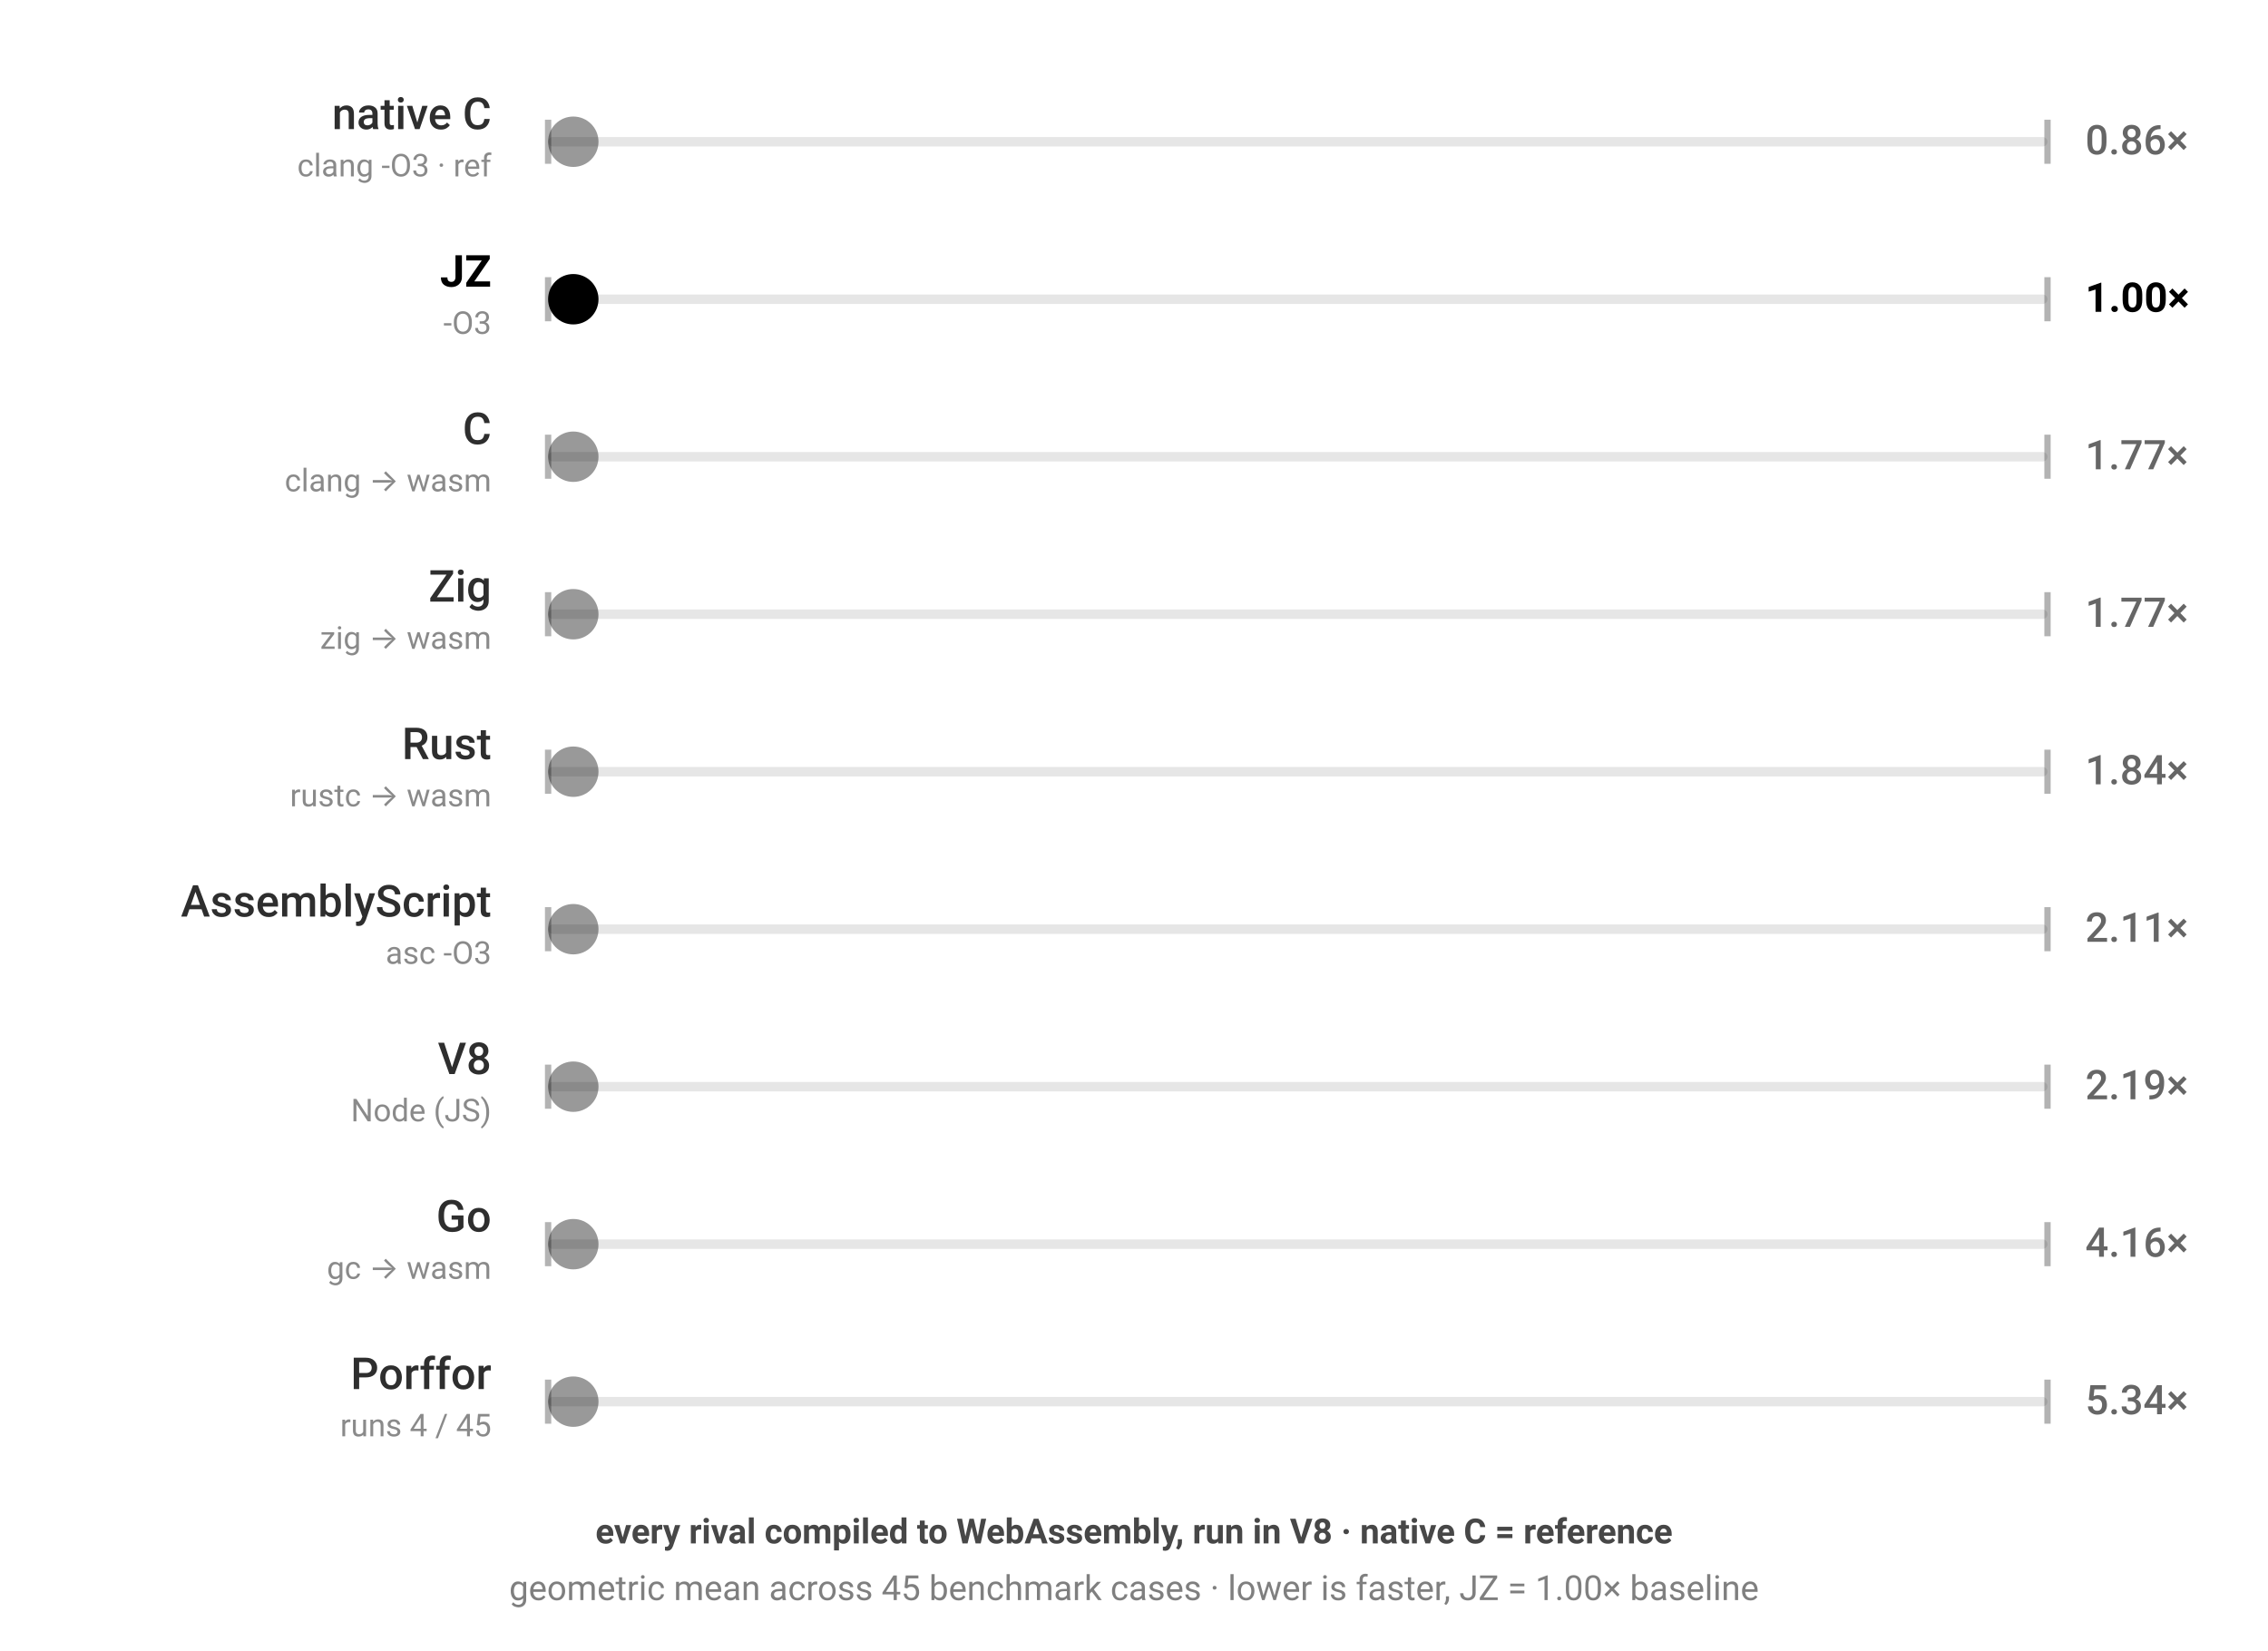
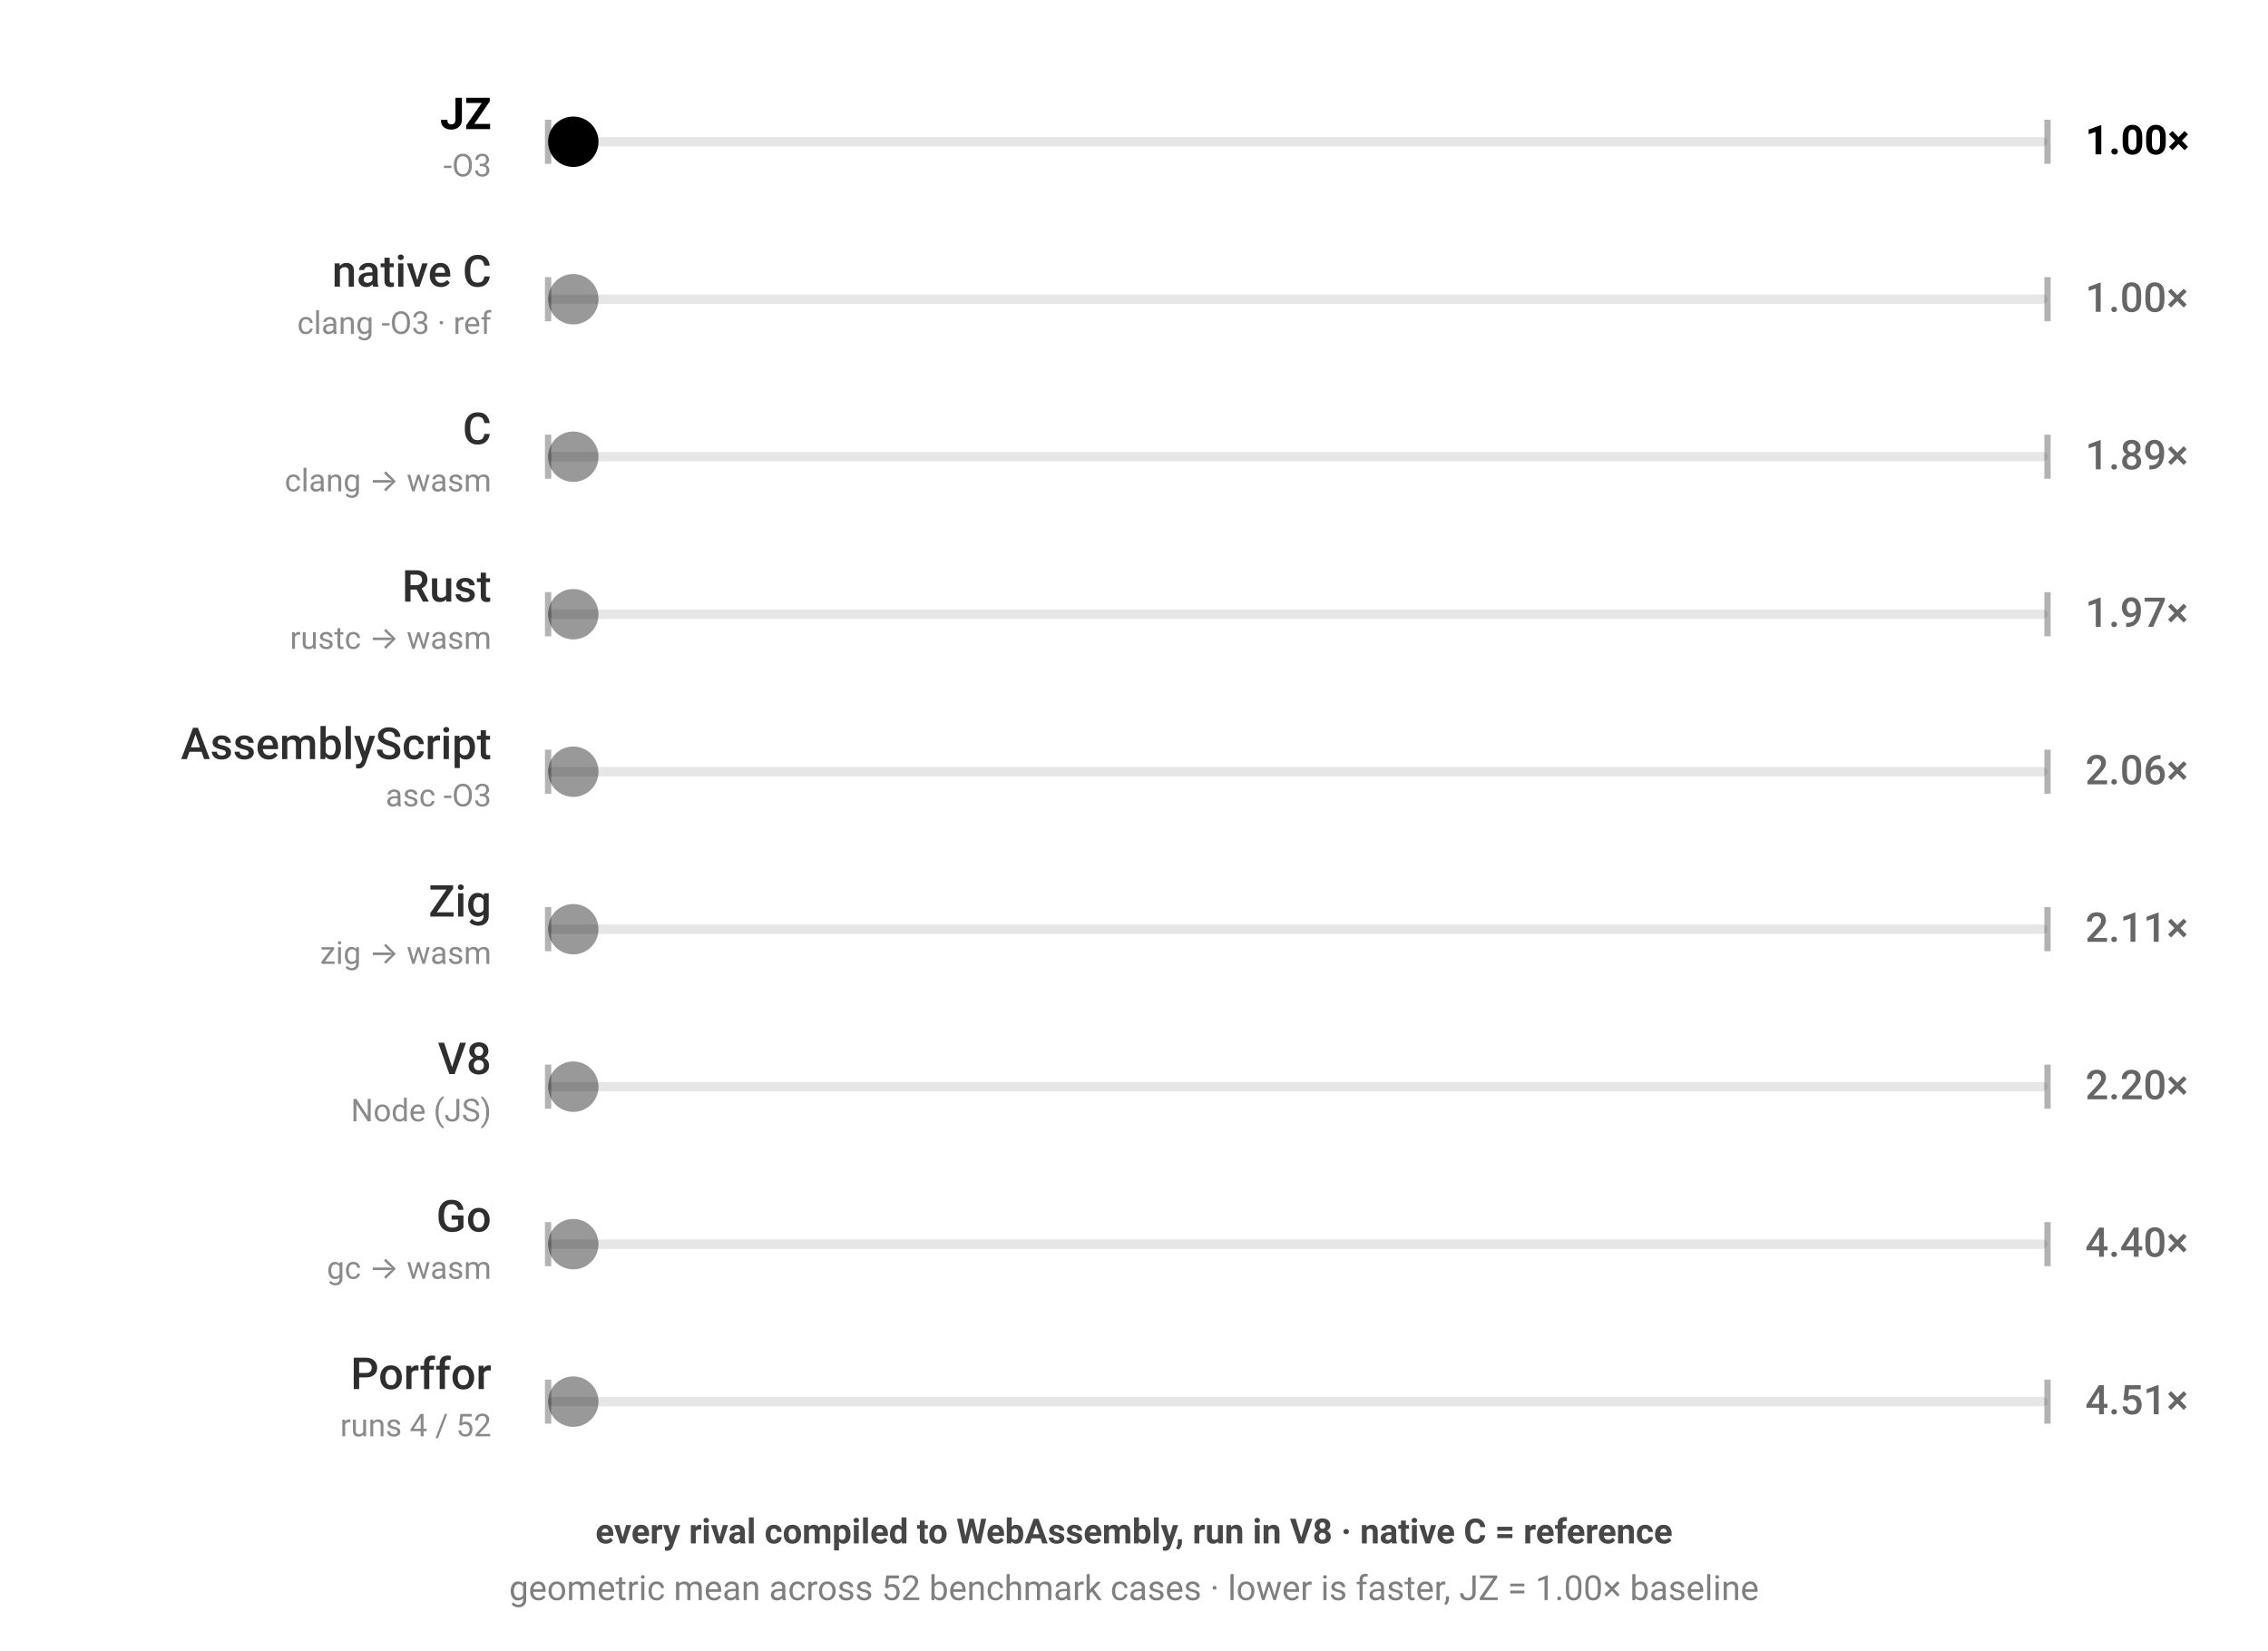
- <svg xmlns="http://www.w3.org/2000/svg" viewBox="0 0 720 524" width="720" height="524" style="color-scheme:light dark" role="img" aria-label="JZ benchmark — every rival compiled to WebAssembly, run in V8 · native C = reference; geometric mean across 45 benchmark cases · lower is faster, JZ = 1.00× baseline; each ball's speed is proportional to that engine's geometric-mean runtime across the corpus">
+ <svg xmlns="http://www.w3.org/2000/svg" viewBox="0 0 720 524" width="720" height="524" style="color-scheme:light dark" role="img" aria-label="JZ benchmark — every rival compiled to WebAssembly, run in V8 · native C = reference; geometric mean across 52 benchmark cases · lower is faster, JZ = 1.00× baseline; each ball's speed is proportional to that engine's geometric-mean runtime across the corpus">
  <g font-family="-apple-system,BlinkMacSystemFont,'Segoe UI',Roboto,sans-serif">
    <rect x="174" y="43.5" width="476" height="3" rx="1.5" fill="currentColor" fill-opacity="0.1" />
    <line x1="174" y1="38" x2="174" y2="52" stroke="currentColor" stroke-opacity="0.3" stroke-width="2" />
    <line x1="650" y1="38" x2="650" y2="52" stroke="currentColor" stroke-opacity="0.3" stroke-width="2" />
-     <text x="156" y="41" text-anchor="end" font-size="14" font-weight="500" fill="currentColor" fill-opacity="0.82">native C</text>
-     <text x="156" y="56" text-anchor="end" font-size="10" fill="currentColor" fill-opacity="0.46">clang -O3 · ref</text>
-     <text x="662" y="49" font-size="13" font-weight="500" fill="currentColor" fill-opacity="0.6">0.86×</text>
-     <circle cx="182.0" cy="45" r="8" fill="currentColor" fill-opacity="0.4">
-       <animate attributeName="cx" dur="1.374s" repeatCount="indefinite" calcMode="linear" keyTimes="0;0.5;1" values="182.0;642.0;182.0" begin="-0.00s" />
+     <text x="156" y="41" text-anchor="end" font-size="14" font-weight="700" fill="currentColor" fill-opacity="1">JZ</text>
+     <text x="156" y="56" text-anchor="end" font-size="10" fill="currentColor" fill-opacity="0.46">-O3</text>
+     <text x="662" y="49" font-size="13" font-weight="700" fill="currentColor" fill-opacity="1">1.00×</text>
+     <circle cx="182.0" cy="45" r="8" fill="currentColor" fill-opacity="1">
+       <animate attributeName="cx" dur="1.6s" repeatCount="indefinite" calcMode="linear" keyTimes="0;0.5;1" values="182.0;642.0;182.0" begin="-0.00s" />
    </circle>
  </g>
  <g font-family="-apple-system,BlinkMacSystemFont,'Segoe UI',Roboto,sans-serif">
    <rect x="174" y="93.5" width="476" height="3" rx="1.5" fill="currentColor" fill-opacity="0.1" />
    <line x1="174" y1="88" x2="174" y2="102" stroke="currentColor" stroke-opacity="0.3" stroke-width="2" />
    <line x1="650" y1="88" x2="650" y2="102" stroke="currentColor" stroke-opacity="0.3" stroke-width="2" />
-     <text x="156" y="91" text-anchor="end" font-size="14" font-weight="700" fill="currentColor" fill-opacity="1">JZ</text>
-     <text x="156" y="106" text-anchor="end" font-size="10" fill="currentColor" fill-opacity="0.46">-O3</text>
-     <text x="662" y="99" font-size="13" font-weight="700" fill="currentColor" fill-opacity="1">1.00×</text>
-     <circle cx="182.0" cy="95" r="8" fill="currentColor" fill-opacity="1">
-       <animate attributeName="cx" dur="1.6s" repeatCount="indefinite" calcMode="linear" keyTimes="0;0.5;1" values="182.0;642.0;182.0" begin="-0.41s" />
+     <text x="156" y="91" text-anchor="end" font-size="14" font-weight="500" fill="currentColor" fill-opacity="0.82">native C</text>
+     <text x="156" y="106" text-anchor="end" font-size="10" fill="currentColor" fill-opacity="0.46">clang -O3 · ref</text>
+     <text x="662" y="99" font-size="13" font-weight="500" fill="currentColor" fill-opacity="0.6">1.00×</text>
+     <circle cx="182.0" cy="95" r="8" fill="currentColor" fill-opacity="0.4">
+       <animate attributeName="cx" dur="1.603s" repeatCount="indefinite" calcMode="linear" keyTimes="0;0.5;1" values="182.0;642.0;182.0" begin="-0.41s" />
    </circle>
  </g>
  <g font-family="-apple-system,BlinkMacSystemFont,'Segoe UI',Roboto,sans-serif">
    <rect x="174" y="143.5" width="476" height="3" rx="1.5" fill="currentColor" fill-opacity="0.1" />
    <line x1="174" y1="138" x2="174" y2="152" stroke="currentColor" stroke-opacity="0.3" stroke-width="2" />
    <line x1="650" y1="138" x2="650" y2="152" stroke="currentColor" stroke-opacity="0.3" stroke-width="2" />
    <text x="156" y="141" text-anchor="end" font-size="14" font-weight="500" fill="currentColor" fill-opacity="0.82">C</text>
    <text x="156" y="156" text-anchor="end" font-size="10" fill="currentColor" fill-opacity="0.46">clang → wasm</text>
-     <text x="662" y="149" font-size="13" font-weight="500" fill="currentColor" fill-opacity="0.6">1.77×</text>
+     <text x="662" y="149" font-size="13" font-weight="500" fill="currentColor" fill-opacity="0.6">1.89×</text>
    <circle cx="182.0" cy="145" r="8" fill="currentColor" fill-opacity="0.4">
-       <animate attributeName="cx" dur="2.828s" repeatCount="indefinite" calcMode="linear" keyTimes="0;0.5;1" values="182.0;642.0;182.0" begin="-0.82s" />
+       <animate attributeName="cx" dur="3.022s" repeatCount="indefinite" calcMode="linear" keyTimes="0;0.5;1" values="182.0;642.0;182.0" begin="-0.82s" />
    </circle>
  </g>
  <g font-family="-apple-system,BlinkMacSystemFont,'Segoe UI',Roboto,sans-serif">
    <rect x="174" y="193.5" width="476" height="3" rx="1.5" fill="currentColor" fill-opacity="0.1" />
    <line x1="174" y1="188" x2="174" y2="202" stroke="currentColor" stroke-opacity="0.3" stroke-width="2" />
    <line x1="650" y1="188" x2="650" y2="202" stroke="currentColor" stroke-opacity="0.3" stroke-width="2" />
-     <text x="156" y="191" text-anchor="end" font-size="14" font-weight="500" fill="currentColor" fill-opacity="0.82">Zig</text>
-     <text x="156" y="206" text-anchor="end" font-size="10" fill="currentColor" fill-opacity="0.46">zig → wasm</text>
-     <text x="662" y="199" font-size="13" font-weight="500" fill="currentColor" fill-opacity="0.6">1.77×</text>
+     <text x="156" y="191" text-anchor="end" font-size="14" font-weight="500" fill="currentColor" fill-opacity="0.82">Rust</text>
+     <text x="156" y="206" text-anchor="end" font-size="10" fill="currentColor" fill-opacity="0.46">rustc → wasm</text>
+     <text x="662" y="199" font-size="13" font-weight="500" fill="currentColor" fill-opacity="0.6">1.97×</text>
    <circle cx="182.0" cy="195" r="8" fill="currentColor" fill-opacity="0.4">
-       <animate attributeName="cx" dur="2.84s" repeatCount="indefinite" calcMode="linear" keyTimes="0;0.5;1" values="182.0;642.0;182.0" begin="-1.23s" />
+       <animate attributeName="cx" dur="3.148s" repeatCount="indefinite" calcMode="linear" keyTimes="0;0.5;1" values="182.0;642.0;182.0" begin="-1.23s" />
    </circle>
  </g>
  <g font-family="-apple-system,BlinkMacSystemFont,'Segoe UI',Roboto,sans-serif">
    <rect x="174" y="243.5" width="476" height="3" rx="1.5" fill="currentColor" fill-opacity="0.1" />
    <line x1="174" y1="238" x2="174" y2="252" stroke="currentColor" stroke-opacity="0.3" stroke-width="2" />
    <line x1="650" y1="238" x2="650" y2="252" stroke="currentColor" stroke-opacity="0.3" stroke-width="2" />
-     <text x="156" y="241" text-anchor="end" font-size="14" font-weight="500" fill="currentColor" fill-opacity="0.82">Rust</text>
-     <text x="156" y="256" text-anchor="end" font-size="10" fill="currentColor" fill-opacity="0.46">rustc → wasm</text>
-     <text x="662" y="249" font-size="13" font-weight="500" fill="currentColor" fill-opacity="0.6">1.84×</text>
+     <text x="156" y="241" text-anchor="end" font-size="14" font-weight="500" fill="currentColor" fill-opacity="0.82">AssemblyScript</text>
+     <text x="156" y="256" text-anchor="end" font-size="10" fill="currentColor" fill-opacity="0.46">asc -O3</text>
+     <text x="662" y="249" font-size="13" font-weight="500" fill="currentColor" fill-opacity="0.6">2.06×</text>
    <circle cx="182.0" cy="245" r="8" fill="currentColor" fill-opacity="0.4">
-       <animate attributeName="cx" dur="2.941s" repeatCount="indefinite" calcMode="linear" keyTimes="0;0.5;1" values="182.0;642.0;182.0" begin="-1.64s" />
+       <animate attributeName="cx" dur="3.3s" repeatCount="indefinite" calcMode="linear" keyTimes="0;0.5;1" values="182.0;642.0;182.0" begin="-1.64s" />
    </circle>
  </g>
  <g font-family="-apple-system,BlinkMacSystemFont,'Segoe UI',Roboto,sans-serif">
    <rect x="174" y="293.5" width="476" height="3" rx="1.5" fill="currentColor" fill-opacity="0.1" />
    <line x1="174" y1="288" x2="174" y2="302" stroke="currentColor" stroke-opacity="0.3" stroke-width="2" />
    <line x1="650" y1="288" x2="650" y2="302" stroke="currentColor" stroke-opacity="0.3" stroke-width="2" />
-     <text x="156" y="291" text-anchor="end" font-size="14" font-weight="500" fill="currentColor" fill-opacity="0.82">AssemblyScript</text>
-     <text x="156" y="306" text-anchor="end" font-size="10" fill="currentColor" fill-opacity="0.46">asc -O3</text>
+     <text x="156" y="291" text-anchor="end" font-size="14" font-weight="500" fill="currentColor" fill-opacity="0.82">Zig</text>
+     <text x="156" y="306" text-anchor="end" font-size="10" fill="currentColor" fill-opacity="0.46">zig → wasm</text>
    <text x="662" y="299" font-size="13" font-weight="500" fill="currentColor" fill-opacity="0.6">2.11×</text>
    <circle cx="182.0" cy="295" r="8" fill="currentColor" fill-opacity="0.4">
-       <animate attributeName="cx" dur="3.371s" repeatCount="indefinite" calcMode="linear" keyTimes="0;0.5;1" values="182.0;642.0;182.0" begin="-2.05s" />
+       <animate attributeName="cx" dur="3.375s" repeatCount="indefinite" calcMode="linear" keyTimes="0;0.5;1" values="182.0;642.0;182.0" begin="-2.05s" />
    </circle>
  </g>
  <g font-family="-apple-system,BlinkMacSystemFont,'Segoe UI',Roboto,sans-serif">
    <rect x="174" y="343.5" width="476" height="3" rx="1.5" fill="currentColor" fill-opacity="0.1" />
    <line x1="174" y1="338" x2="174" y2="352" stroke="currentColor" stroke-opacity="0.3" stroke-width="2" />
    <line x1="650" y1="338" x2="650" y2="352" stroke="currentColor" stroke-opacity="0.3" stroke-width="2" />
    <text x="156" y="341" text-anchor="end" font-size="14" font-weight="500" fill="currentColor" fill-opacity="0.82">V8</text>
    <text x="156" y="356" text-anchor="end" font-size="10" fill="currentColor" fill-opacity="0.46">Node (JS)</text>
-     <text x="662" y="349" font-size="13" font-weight="500" fill="currentColor" fill-opacity="0.6">2.19×</text>
+     <text x="662" y="349" font-size="13" font-weight="500" fill="currentColor" fill-opacity="0.6">2.20×</text>
    <circle cx="182.0" cy="345" r="8" fill="currentColor" fill-opacity="0.4">
-       <animate attributeName="cx" dur="3.508s" repeatCount="indefinite" calcMode="linear" keyTimes="0;0.5;1" values="182.0;642.0;182.0" begin="-2.46s" />
+       <animate attributeName="cx" dur="3.515s" repeatCount="indefinite" calcMode="linear" keyTimes="0;0.5;1" values="182.0;642.0;182.0" begin="-2.46s" />
    </circle>
  </g>
  <g font-family="-apple-system,BlinkMacSystemFont,'Segoe UI',Roboto,sans-serif">
    <rect x="174" y="393.5" width="476" height="3" rx="1.5" fill="currentColor" fill-opacity="0.1" />
    <line x1="174" y1="388" x2="174" y2="402" stroke="currentColor" stroke-opacity="0.3" stroke-width="2" />
    <line x1="650" y1="388" x2="650" y2="402" stroke="currentColor" stroke-opacity="0.3" stroke-width="2" />
    <text x="156" y="391" text-anchor="end" font-size="14" font-weight="500" fill="currentColor" fill-opacity="0.82">Go</text>
    <text x="156" y="406" text-anchor="end" font-size="10" fill="currentColor" fill-opacity="0.46">gc → wasm</text>
-     <text x="662" y="399" font-size="13" font-weight="500" fill="currentColor" fill-opacity="0.6">4.16×</text>
+     <text x="662" y="399" font-size="13" font-weight="500" fill="currentColor" fill-opacity="0.6">4.40×</text>
    <circle cx="182.0" cy="395" r="8" fill="currentColor" fill-opacity="0.4">
-       <animate attributeName="cx" dur="6.651s" repeatCount="indefinite" calcMode="linear" keyTimes="0;0.5;1" values="182.0;642.0;182.0" begin="-2.87s" />
+       <animate attributeName="cx" dur="7.036s" repeatCount="indefinite" calcMode="linear" keyTimes="0;0.5;1" values="182.0;642.0;182.0" begin="-2.87s" />
    </circle>
  </g>
  <g font-family="-apple-system,BlinkMacSystemFont,'Segoe UI',Roboto,sans-serif">
    <rect x="174" y="443.5" width="476" height="3" rx="1.5" fill="currentColor" fill-opacity="0.1" />
    <line x1="174" y1="438" x2="174" y2="452" stroke="currentColor" stroke-opacity="0.3" stroke-width="2" />
    <line x1="650" y1="438" x2="650" y2="452" stroke="currentColor" stroke-opacity="0.3" stroke-width="2" />
    <text x="156" y="441" text-anchor="end" font-size="14" font-weight="500" fill="currentColor" fill-opacity="0.82">Porffor</text>
-     <text x="156" y="456" text-anchor="end" font-size="10" fill="currentColor" fill-opacity="0.46">runs 4 / 45</text>
-     <text x="662" y="449" font-size="13" font-weight="500" fill="currentColor" fill-opacity="0.6">5.34×</text>
+     <text x="156" y="456" text-anchor="end" font-size="10" fill="currentColor" fill-opacity="0.46">runs 4 / 52</text>
+     <text x="662" y="449" font-size="13" font-weight="500" fill="currentColor" fill-opacity="0.6">4.51×</text>
    <circle cx="182.0" cy="445" r="8" fill="currentColor" fill-opacity="0.4">
-       <animate attributeName="cx" dur="8.543s" repeatCount="indefinite" calcMode="linear" keyTimes="0;0.5;1" values="182.0;642.0;182.0" begin="-3.28s" />
+       <animate attributeName="cx" dur="7.216s" repeatCount="indefinite" calcMode="linear" keyTimes="0;0.5;1" values="182.0;642.0;182.0" begin="-3.28s" />
    </circle>
  </g>
  <text x="360" y="490" text-anchor="middle" font-family="-apple-system,BlinkMacSystemFont,'Segoe UI',Roboto,sans-serif" font-size="11" font-weight="600" fill="currentColor" fill-opacity="0.72">every rival compiled to WebAssembly, run in V8 · native C = reference</text>
-   <text x="360" y="508" text-anchor="middle" font-family="-apple-system,BlinkMacSystemFont,'Segoe UI',Roboto,sans-serif" font-size="11" fill="currentColor" fill-opacity="0.5">geometric mean across 45 benchmark cases · lower is faster, JZ = 1.00× baseline</text>
+   <text x="360" y="508" text-anchor="middle" font-family="-apple-system,BlinkMacSystemFont,'Segoe UI',Roboto,sans-serif" font-size="11" fill="currentColor" fill-opacity="0.5">geometric mean across 52 benchmark cases · lower is faster, JZ = 1.00× baseline</text>
</svg>
